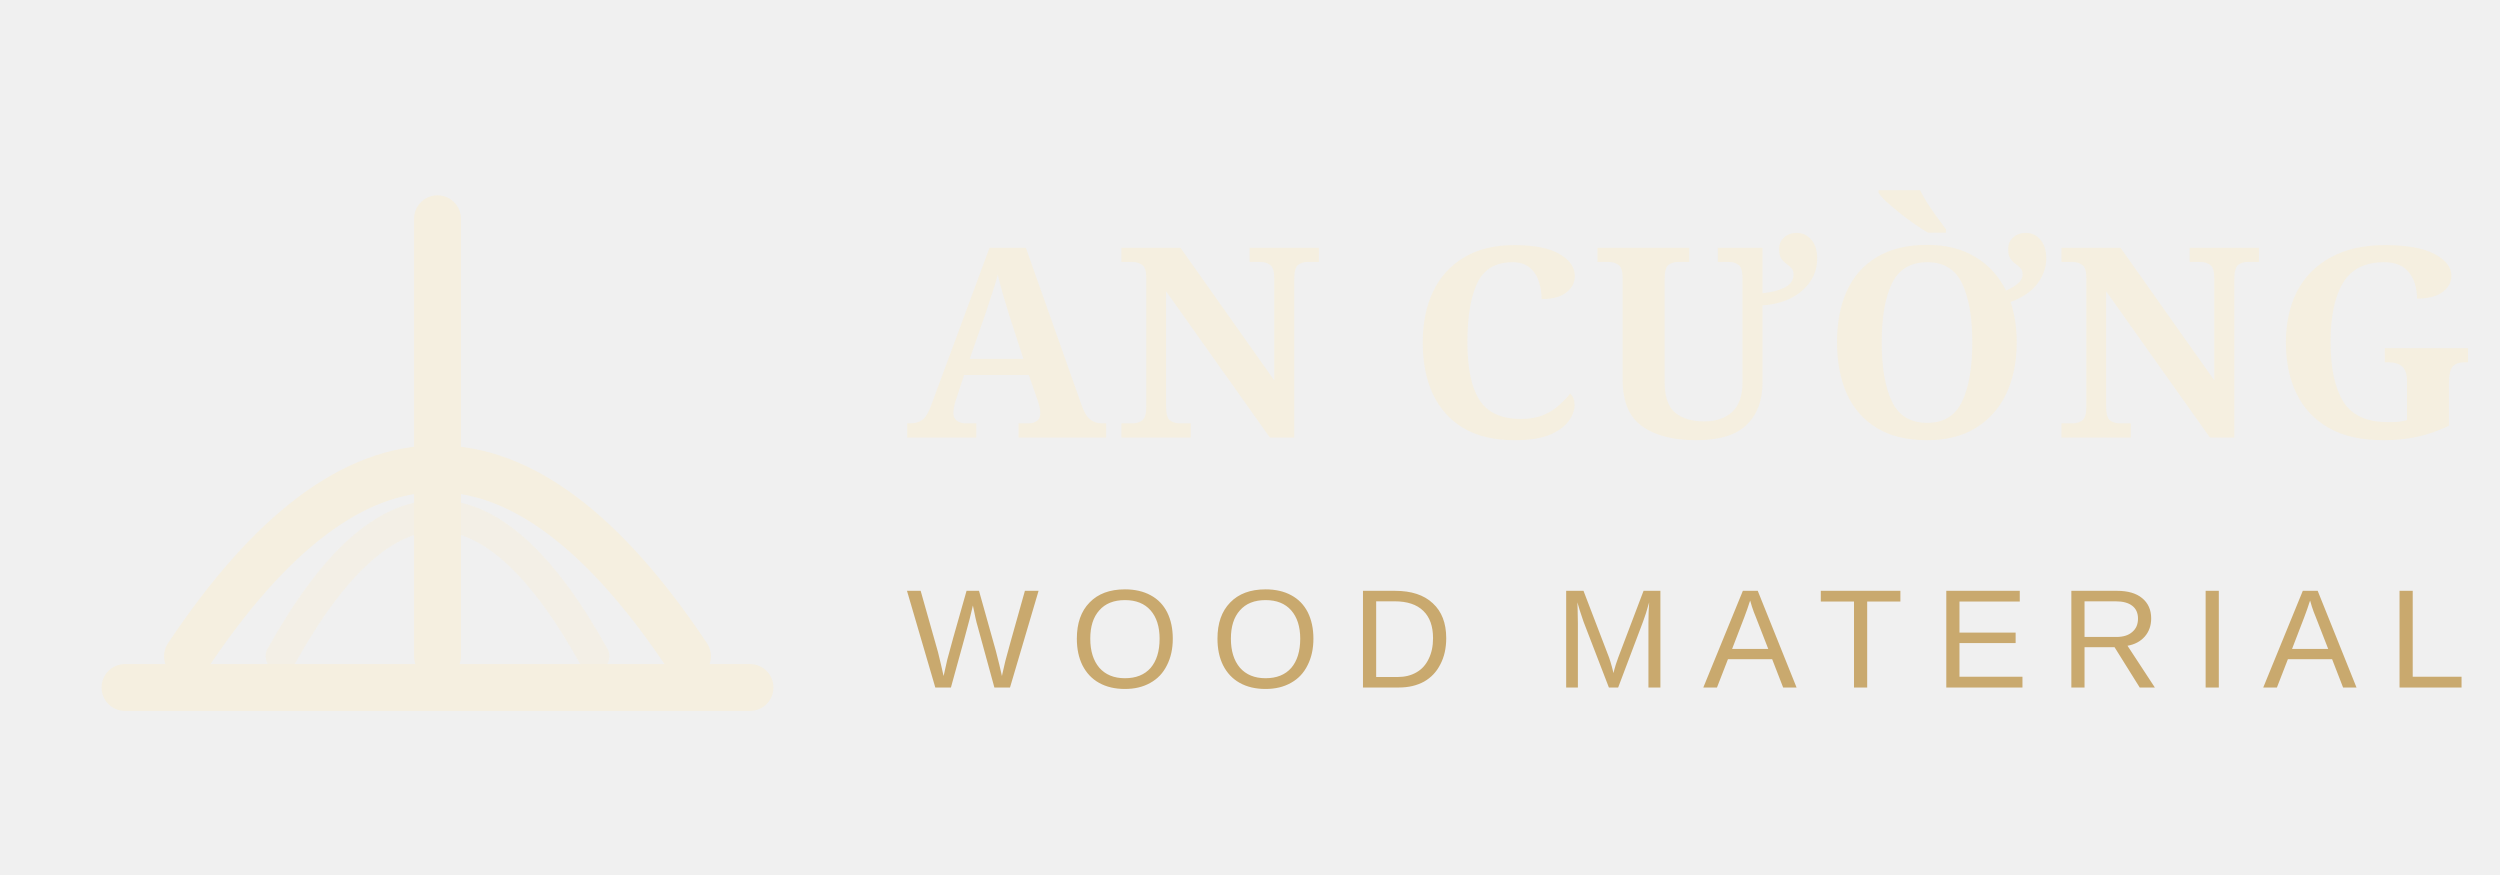
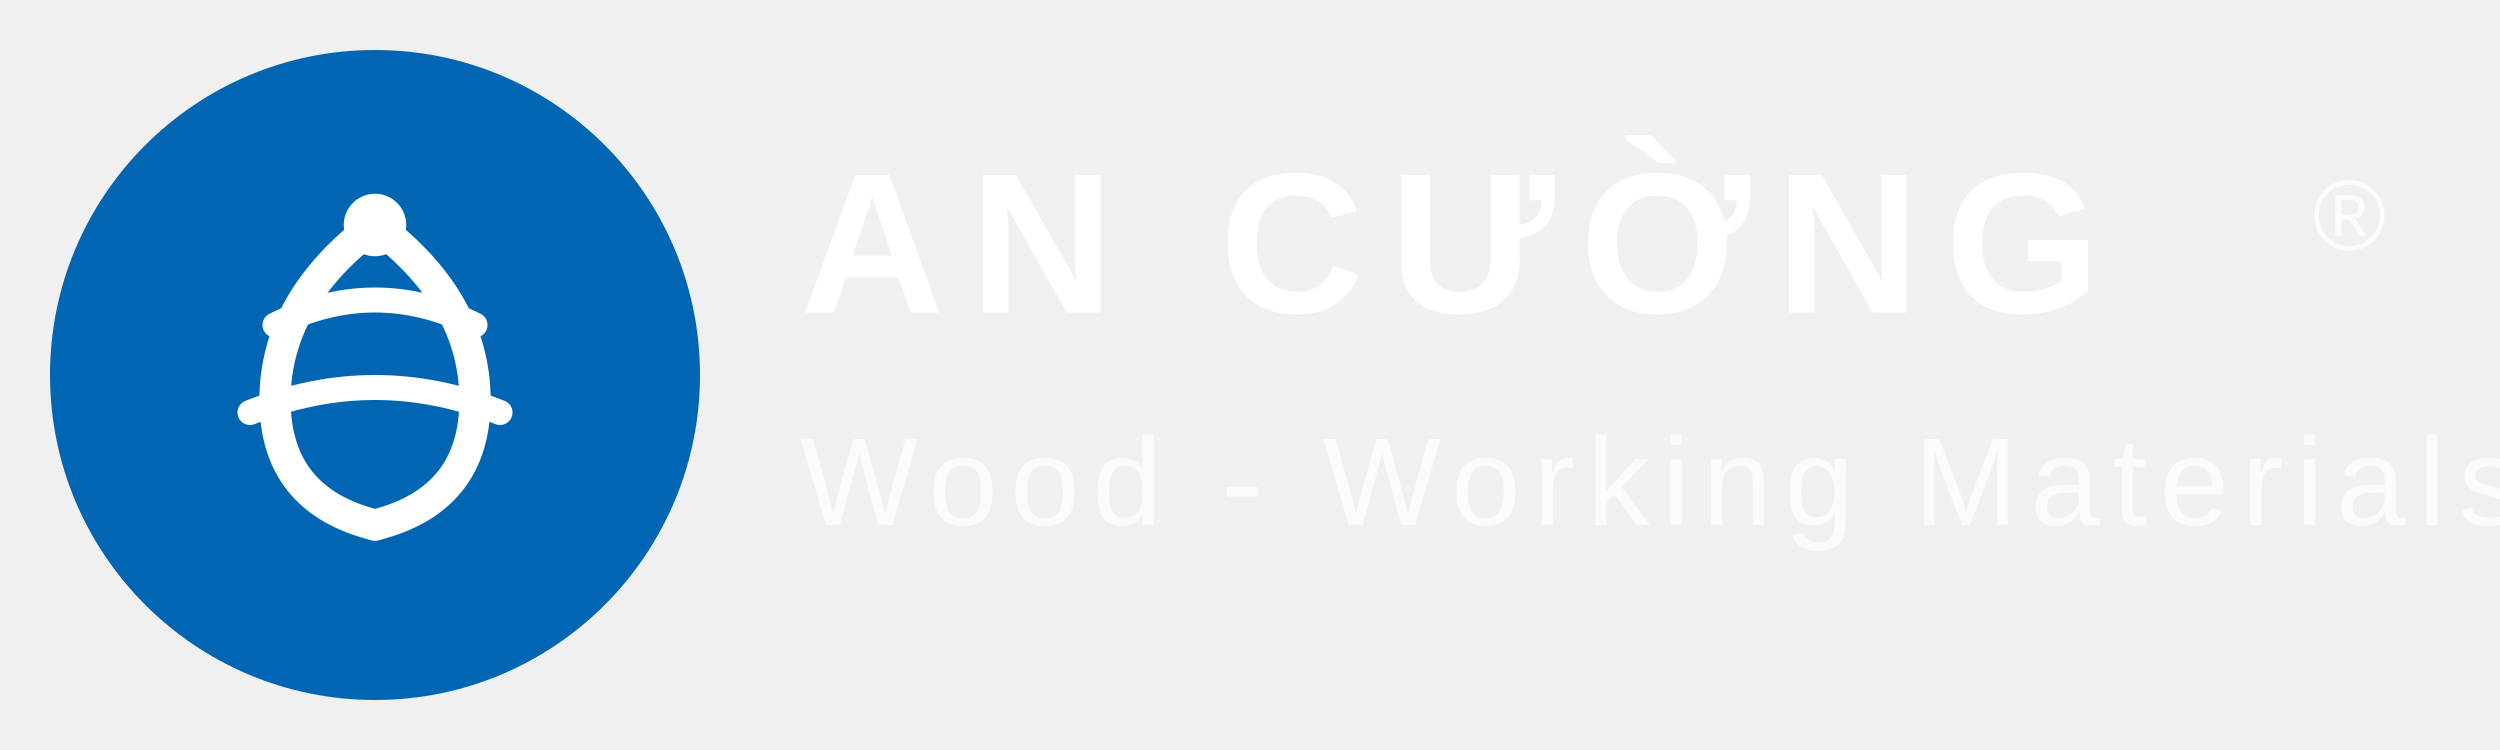
- <svg xmlns="http://www.w3.org/2000/svg" width="160" height="56" viewBox="0 0 160 56">
-   <path d="M12 42 Q28 18 44 42" fill="none" stroke="#F5EFE0" stroke-width="3" stroke-linecap="round" />
-   <path d="M18 42 Q28 24 38 42" fill="none" stroke="#F5EFE0" stroke-width="2" stroke-linecap="round" opacity="0.6" />
-   <line x1="28" y1="42" x2="28" y2="14" stroke="#F5EFE0" stroke-width="3" stroke-linecap="round" />
-   <line x1="8" y1="44" x2="48" y2="44" stroke="#F5EFE0" stroke-width="3" stroke-linecap="round" />
-   <text x="58" y="28" font-family="Georgia, serif" font-size="17" font-weight="700" fill="#F5EFE0" letter-spacing="0.5">AN CƯỜNG</text>
-   <text x="58" y="44" font-family="Arial, sans-serif" font-size="9" fill="#C9A96E" letter-spacing="2">WOOD MATERIAL</text>
+ <svg xmlns="http://www.w3.org/2000/svg" width="200" height="60" viewBox="0 0 200 60">
+   <circle cx="30" cy="30" r="26" fill="#0066B3" />
+   <path d="M30 18 Q22 24 22 32 Q22 40 30 42" fill="none" stroke="white" stroke-width="2.5" stroke-linecap="round" />
+   <path d="M30 18 Q38 24 38 32 Q38 40 30 42" fill="none" stroke="white" stroke-width="2.5" stroke-linecap="round" />
+   <path d="M22 26 Q30 22 38 26" fill="none" stroke="white" stroke-width="2" stroke-linecap="round" />
+   <path d="M20 33 Q30 29 40 33" fill="none" stroke="white" stroke-width="2" stroke-linecap="round" />
+   <circle cx="30" cy="18" r="2.5" fill="white" />
+   <text x="64" y="25" font-family="Arial, sans-serif" font-size="16" font-weight="900" fill="white" letter-spacing="2">AN CƯỜNG</text>
+   <text x="185" y="20" font-family="Arial, sans-serif" font-size="8" fill="white" opacity="0.8">®</text>
+   <text x="64" y="42" font-family="Arial, sans-serif" font-size="10" fill="rgba(255,255,255,0.75)" letter-spacing="1">Wood - Working Materials</text>
</svg>
